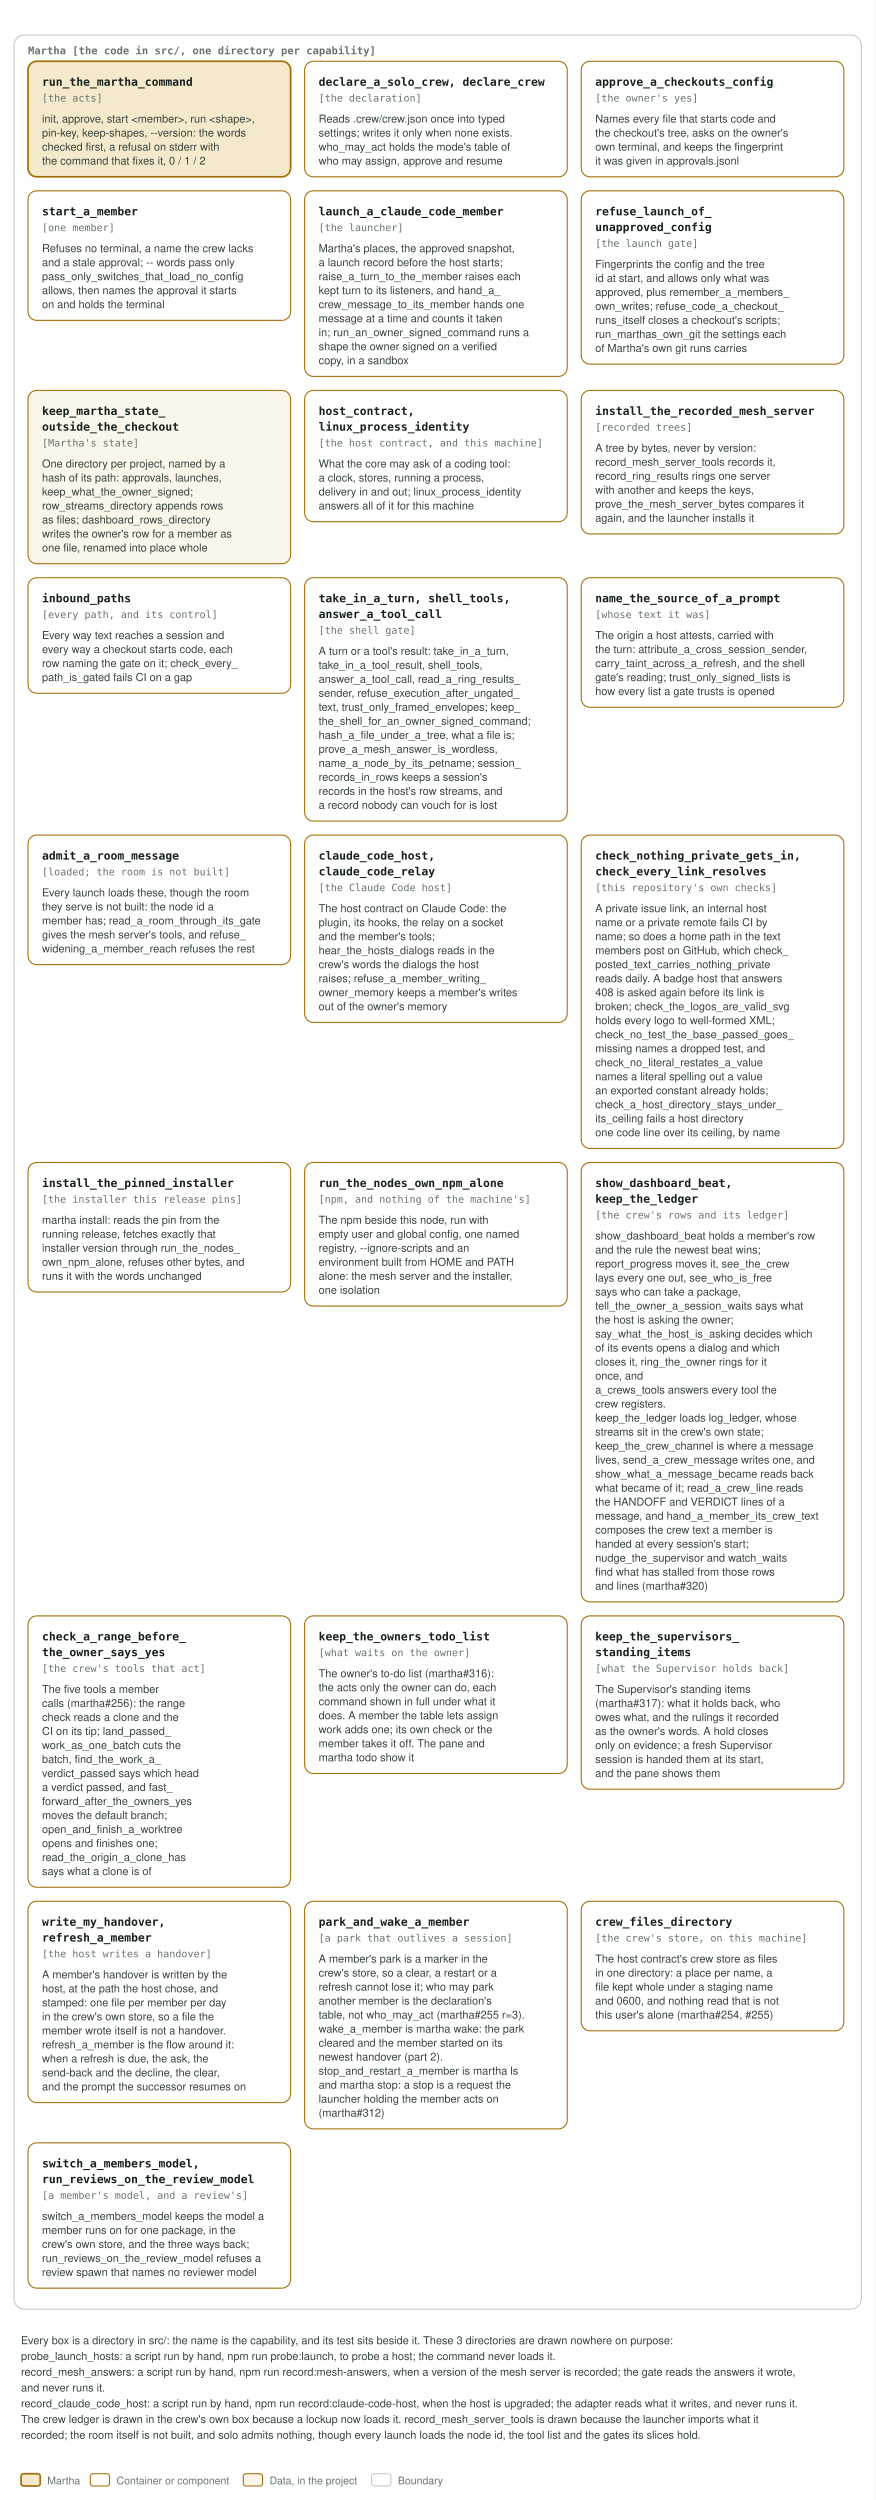
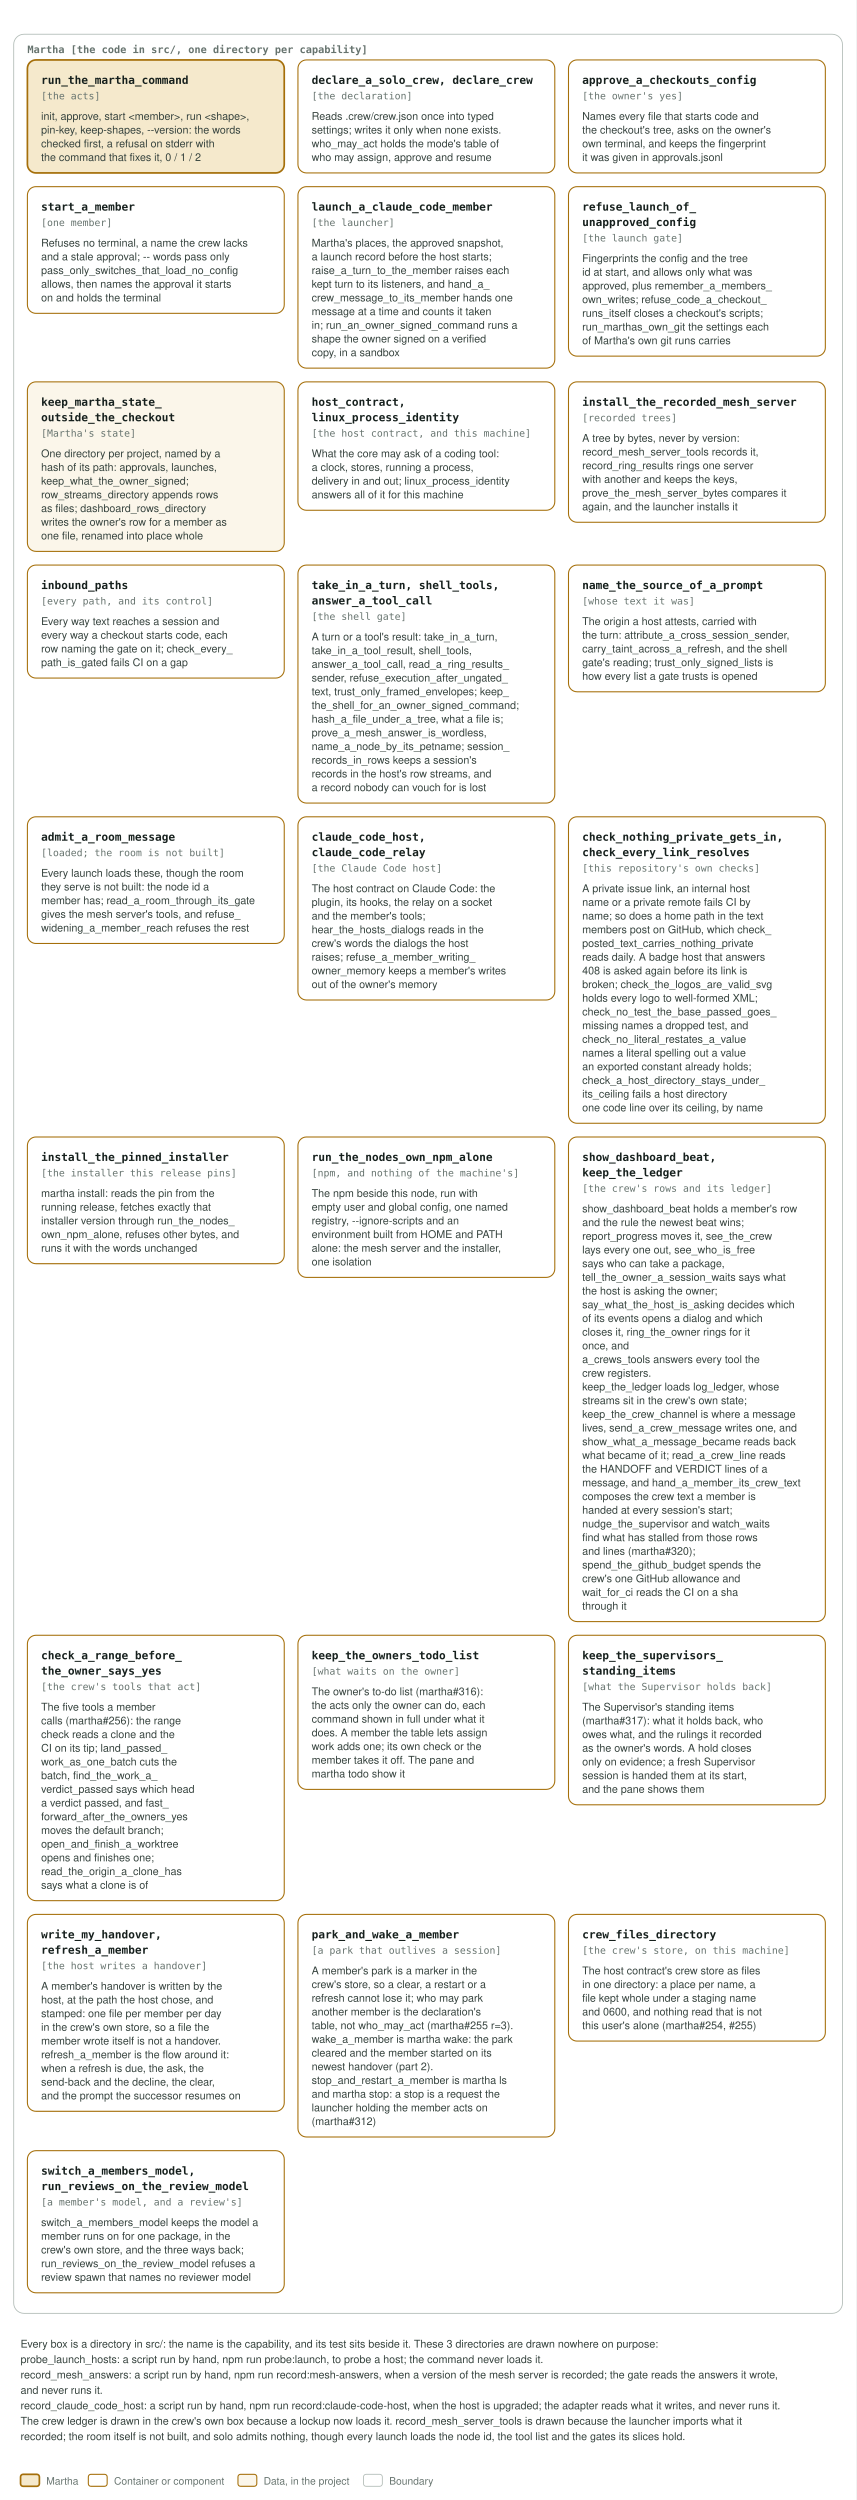
- <svg xmlns="http://www.w3.org/2000/svg" viewBox="0 0 1000 2856" role="img" aria-label="Martha components">
+ <svg xmlns="http://www.w3.org/2000/svg" viewBox="0 0 1000 2920" role="img" aria-label="Martha components">
  <style>
.t-name { font-family: "Atkinson Hyperlegible", "Segoe UI", system-ui, -apple-system, Helvetica, Arial, sans-serif; font-size: 15px; font-weight: 700; }
.t-desc { font-family: "Atkinson Hyperlegible", "Segoe UI", system-ui, -apple-system, Helvetica, Arial, sans-serif; font-size: 12.5px; }
.t-rel { font-family: "Atkinson Hyperlegible", "Segoe UI", system-ui, -apple-system, Helvetica, Arial, sans-serif; font-size: 11.5px; paint-order: stroke; stroke-width: 4px; stroke-linejoin: round; }
.t-code { font-family: "JetBrains Mono", ui-monospace, Menlo, Consolas, monospace; font-size: 13px; font-weight: 600; }
.t-type { font-family: "JetBrains Mono", ui-monospace, Menlo, Consolas, monospace; font-size: 11.5px; }
.t-bound { font-family: "JetBrains Mono", ui-monospace, Menlo, Consolas, monospace; font-size: 12px; font-weight: 600; }
.t-leg { font-family: "Atkinson Hyperlegible", "Segoe UI", system-ui, -apple-system, Helvetica, Arial, sans-serif; font-size: 12px; }
.edge { fill: none; stroke-width: 1.25; }
.edge-team { fill: none; stroke-width: 1.25; stroke-dasharray: 5 4; }
.bg { fill: #FFFFFF; }
.b-sys { fill: #F5E9CC; stroke: #A56F0A; stroke-width: 2; }
.b-per { fill: #E3EBF2; stroke: #3B5B7A; stroke-width: 1.25; }
.b-mac { fill: #E6E4EE; stroke: #5E5A78; stroke-width: 1.25; stroke-dasharray: 5 4; }
.b-ext { fill: #ECEFED; stroke: #8A9791; stroke-width: 1.25; }
.b-cmp { fill: #FFFFFF; stroke: #A56F0A; stroke-width: 1.25; }
.b-dat { fill: #FBF6EA; stroke: #A56F0A; stroke-width: 1.25; }
.b-team { fill: #FFFFFF; stroke: #5E5A78; stroke-width: 1.25; stroke-dasharray: 5 4; }
.b-later { fill: #F3F4F3; stroke: #8A9791; stroke-width: 1.25; stroke-dasharray: 5 4; }
.bound { fill: none; stroke: #B3BDB8; stroke-width: 1; }
.head { fill: #3B5B7A; }
.t-name, .t-code { fill: #16201D; }
.t-type, .t-bound, .t-leg { fill: #66736E; }
.t-desc { fill: #34413C; }
.t-rel { fill: #66736E; stroke: #FFFFFF; }
.edge, .edge-team { stroke: #8A9791; }
.arrowhead { fill: #8A9791; }
@media (prefers-color-scheme: dark) {
.bg { fill: #171F1C; }
.b-sys { fill: #3A2E13; stroke: #E3AA3C; }
.b-per { fill: #1D2A36; stroke: #8EB4D8; }
.b-mac { fill: #26243A; stroke: #A9A4C8; }
.b-ext { fill: #1C2421; stroke: #7D8B85; }
.b-cmp { fill: #171F1C; stroke: #E3AA3C; }
.b-dat { fill: #2A2414; stroke: #E3AA3C; }
.b-team { fill: #171F1C; stroke: #A9A4C8; }
.b-later { fill: #1C2421; stroke: #7D8B85; }
.bound { stroke: #4A5752; }
.head { fill: #8EB4D8; }
.t-name, .t-code { fill: #E6ECE9; }
.t-type, .t-bound, .t-leg { fill: #93A09A; }
.t-desc { fill: #C3CDC8; }
.t-rel { fill: #93A09A; stroke: #171F1C; }
.edge, .edge-team { stroke: #7D8B85; }
.arrowhead { fill: #7D8B85; }
}
</style>
  <defs>
    <marker id="a" viewBox="0 0 10 10" refX="9" refY="5" markerWidth="7" markerHeight="7" orient="auto-start-reverse">
      <path class="arrowhead" d="M0 0L10 5L0 10z" />
    </marker>
  </defs>
-   <rect class="bg" x="0" y="0" width="1000" height="2856" />
+   <rect class="bg" x="0" y="0" width="1000" height="2920" />
  <rect class="b-sys" x="32" y="70" width="300" height="132" rx="10" />
  <text class="t-code" x="48" y="98">run_the_martha_command</text>
  <text class="t-type" x="48" y="116">[the acts]</text>
  <text class="t-desc" x="48" y="140">init, approve, start &lt;member&gt;, run &lt;shape&gt;,</text>
  <text class="t-desc" x="48" y="156">pin-key, keep-shapes, --version: the words</text>
  <text class="t-desc" x="48" y="172">checked first, a refusal on stderr with</text>
  <text class="t-desc" x="48" y="188">the command that fixes it, 0 / 1 / 2</text>
  <rect class="b-cmp" x="348" y="70" width="300" height="132" rx="10" />
  <text class="t-code" x="364" y="98">declare_a_solo_crew, declare_crew</text>
  <text class="t-type" x="364" y="116">[the declaration]</text>
  <text class="t-desc" x="364" y="140">Reads .crew/crew.json once into typed</text>
  <text class="t-desc" x="364" y="156">settings; writes it only when none exists.</text>
  <text class="t-desc" x="364" y="172">who_may_act holds the mode's table of</text>
  <text class="t-desc" x="364" y="188">who may assign, approve and resume</text>
  <rect class="b-cmp" x="664" y="70" width="300" height="132" rx="10" />
  <text class="t-code" x="680" y="98">approve_a_checkouts_config</text>
  <text class="t-type" x="680" y="116">[the owner's yes]</text>
  <text class="t-desc" x="680" y="140">Names every file that starts code and</text>
  <text class="t-desc" x="680" y="156">the checkout's tree, asks on the owner's</text>
  <text class="t-desc" x="680" y="172">own terminal, and keeps the fingerprint</text>
  <text class="t-desc" x="680" y="188">it was given in approvals.jsonl</text>
  <rect class="b-cmp" x="32" y="218" width="300" height="148" rx="10" />
  <text class="t-code" x="48" y="246">start_a_member</text>
  <text class="t-type" x="48" y="264">[one member]</text>
  <text class="t-desc" x="48" y="288">Refuses no terminal, a name the crew lacks</text>
  <text class="t-desc" x="48" y="304">and a stale approval; -- words pass only</text>
  <text class="t-desc" x="48" y="320">pass_only_switches_that_load_no_config</text>
  <text class="t-desc" x="48" y="336">allows, then names the approval it starts</text>
  <text class="t-desc" x="48" y="352">on and holds the terminal</text>
  <rect class="b-cmp" x="348" y="218" width="300" height="212" rx="10" />
  <text class="t-code" x="364" y="246">launch_a_claude_code_member</text>
  <text class="t-type" x="364" y="264">[the launcher]</text>
  <text class="t-desc" x="364" y="288">Martha's places, the approved snapshot,</text>
  <text class="t-desc" x="364" y="304">a launch record before the host starts;</text>
  <text class="t-desc" x="364" y="320">raise_a_turn_to_the_member raises each</text>
  <text class="t-desc" x="364" y="336">kept turn to its listeners, and hand_a_</text>
  <text class="t-desc" x="364" y="352">crew_message_to_its_member hands one</text>
  <text class="t-desc" x="364" y="368">message at a time and counts it taken</text>
  <text class="t-desc" x="364" y="384">in; run_an_owner_signed_command runs a</text>
  <text class="t-desc" x="364" y="400">shape the owner signed on a verified</text>
  <text class="t-desc" x="364" y="416">copy, in a sandbox</text>
  <rect class="b-cmp" x="664" y="218" width="300" height="198" rx="10" />
  <text class="t-code" x="680" y="246">refuse_launch_of_</text>
  <text class="t-code" x="680" y="264">unapproved_config</text>
  <text class="t-type" x="680" y="282">[the launch gate]</text>
  <text class="t-desc" x="680" y="306">Fingerprints the config and the tree</text>
  <text class="t-desc" x="680" y="322">id at start, and allows only what was</text>
  <text class="t-desc" x="680" y="338">approved, plus remember_a_members_</text>
  <text class="t-desc" x="680" y="354">own_writes; refuse_code_a_checkout_</text>
  <text class="t-desc" x="680" y="370">runs_itself closes a checkout's scripts;</text>
  <text class="t-desc" x="680" y="386">run_marthas_own_git the settings each</text>
  <text class="t-desc" x="680" y="402">of Martha's own git runs carries</text>
  <rect class="b-dat" x="32" y="446" width="300" height="198" rx="10" />
  <text class="t-code" x="48" y="474">keep_martha_state_</text>
  <text class="t-code" x="48" y="492">outside_the_checkout</text>
  <text class="t-type" x="48" y="510">[Martha's state]</text>
  <text class="t-desc" x="48" y="534">One directory per project, named by a</text>
  <text class="t-desc" x="48" y="550">hash of its path: approvals, launches,</text>
  <text class="t-desc" x="48" y="566">keep_what_the_owner_signed;</text>
  <text class="t-desc" x="48" y="582">row_streams_directory appends rows</text>
  <text class="t-desc" x="48" y="598">as files; dashboard_rows_directory</text>
  <text class="t-desc" x="48" y="614">writes the owner's row for a member as</text>
  <text class="t-desc" x="48" y="630">one file, renamed into place whole</text>
  <rect class="b-cmp" x="348" y="446" width="300" height="150" rx="10" />
  <text class="t-code" x="364" y="474">host_contract,</text>
  <text class="t-code" x="364" y="492">linux_process_identity</text>
  <text class="t-type" x="364" y="510">[the host contract, and this machine]</text>
  <text class="t-desc" x="364" y="534">What the core may ask of a coding tool:</text>
  <text class="t-desc" x="364" y="550">a clock, stores, running a process,</text>
  <text class="t-desc" x="364" y="566">delivery in and out; linux_process_identity</text>
  <text class="t-desc" x="364" y="582">answers all of it for this machine</text>
  <rect class="b-cmp" x="664" y="446" width="300" height="164" rx="10" />
  <text class="t-code" x="680" y="474">install_the_recorded_mesh_server</text>
  <text class="t-type" x="680" y="492">[recorded trees]</text>
  <text class="t-desc" x="680" y="516">A tree by bytes, never by version:</text>
  <text class="t-desc" x="680" y="532">record_mesh_server_tools records it,</text>
  <text class="t-desc" x="680" y="548">record_ring_results rings one server</text>
  <text class="t-desc" x="680" y="564">with another and keeps the keys,</text>
  <text class="t-desc" x="680" y="580">prove_the_mesh_server_bytes compares it</text>
  <text class="t-desc" x="680" y="596">again, and the launcher installs it</text>
  <rect class="b-cmp" x="32" y="660" width="300" height="132" rx="10" />
  <text class="t-code" x="48" y="688">inbound_paths</text>
  <text class="t-type" x="48" y="706">[every path, and its control]</text>
  <text class="t-desc" x="48" y="730">Every way text reaches a session and</text>
  <text class="t-desc" x="48" y="746">every way a checkout starts code, each</text>
  <text class="t-desc" x="48" y="762">row naming the gate on it; check_every_</text>
  <text class="t-desc" x="48" y="778">path_is_gated fails CI on a gap</text>
  <rect class="b-cmp" x="348" y="660" width="300" height="278" rx="10" />
  <text class="t-code" x="364" y="688">take_in_a_turn, shell_tools,</text>
  <text class="t-code" x="364" y="706">answer_a_tool_call</text>
  <text class="t-type" x="364" y="724">[the shell gate]</text>
  <text class="t-desc" x="364" y="748">A turn or a tool's result: take_in_a_turn,</text>
  <text class="t-desc" x="364" y="764">take_in_a_tool_result, shell_tools,</text>
  <text class="t-desc" x="364" y="780">answer_a_tool_call, read_a_ring_results_</text>
  <text class="t-desc" x="364" y="796">sender, refuse_execution_after_ungated_</text>
  <text class="t-desc" x="364" y="812">text, trust_only_framed_envelopes; keep_</text>
  <text class="t-desc" x="364" y="828">the_shell_for_an_owner_signed_command;</text>
  <text class="t-desc" x="364" y="844">hash_a_file_under_a_tree, what a file is;</text>
  <text class="t-desc" x="364" y="860">prove_a_mesh_answer_is_wordless,</text>
  <text class="t-desc" x="364" y="876">name_a_node_by_its_petname; session_</text>
  <text class="t-desc" x="364" y="892">records_in_rows keeps a session's</text>
  <text class="t-desc" x="364" y="908">records in the host's row streams, and</text>
  <text class="t-desc" x="364" y="924">a record nobody can vouch for is lost</text>
  <rect class="b-cmp" x="664" y="660" width="300" height="148" rx="10" />
  <text class="t-code" x="680" y="688">name_the_source_of_a_prompt</text>
  <text class="t-type" x="680" y="706">[whose text it was]</text>
  <text class="t-desc" x="680" y="730">The origin a host attests, carried with</text>
  <text class="t-desc" x="680" y="746">the turn: attribute_a_cross_session_sender,</text>
  <text class="t-desc" x="680" y="762">carry_taint_across_a_refresh, and the shell</text>
  <text class="t-desc" x="680" y="778">gate's reading; trust_only_signed_lists is</text>
  <text class="t-desc" x="680" y="794">how every list a gate trusts is opened</text>
  <rect class="b-cmp" x="32" y="954" width="300" height="148" rx="10" />
  <text class="t-code" x="48" y="982">admit_a_room_message</text>
  <text class="t-type" x="48" y="1000">[loaded; the room is not built]</text>
  <text class="t-desc" x="48" y="1024">Every launch loads these, though the room</text>
  <text class="t-desc" x="48" y="1040">they serve is not built: the node id a</text>
  <text class="t-desc" x="48" y="1056">member has; read_a_room_through_its_gate</text>
  <text class="t-desc" x="48" y="1072">gives the mesh server's tools, and refuse_</text>
  <text class="t-desc" x="48" y="1088">widening_a_member_reach refuses the rest</text>
  <rect class="b-cmp" x="348" y="954" width="300" height="214" rx="10" />
  <text class="t-code" x="364" y="982">claude_code_host,</text>
  <text class="t-code" x="364" y="1000">claude_code_relay</text>
  <text class="t-type" x="364" y="1018">[the Claude Code host]</text>
  <text class="t-desc" x="364" y="1042">The host contract on Claude Code: the</text>
  <text class="t-desc" x="364" y="1058">plugin, its hooks, the relay on a socket</text>
  <text class="t-desc" x="364" y="1074">and the member's tools;</text>
  <text class="t-desc" x="364" y="1090">hear_the_hosts_dialogs reads in the</text>
  <text class="t-desc" x="364" y="1106">crew's words the dialogs the host</text>
  <text class="t-desc" x="364" y="1122">raises; refuse_a_member_writing_</text>
  <text class="t-desc" x="364" y="1138">owner_memory keeps a member's writes</text>
  <text class="t-desc" x="364" y="1154">out of the owner's memory</text>
  <rect class="b-cmp" x="664" y="954" width="300" height="358" rx="10" />
  <text class="t-code" x="680" y="982">check_nothing_private_gets_in,</text>
  <text class="t-code" x="680" y="1000">check_every_link_resolves</text>
  <text class="t-type" x="680" y="1018">[this repository's own checks]</text>
  <text class="t-desc" x="680" y="1042">A private issue link, an internal host</text>
  <text class="t-desc" x="680" y="1058">name or a private remote fails CI by</text>
  <text class="t-desc" x="680" y="1074">name; so does a home path in the text</text>
  <text class="t-desc" x="680" y="1090">members post on GitHub, which check_</text>
  <text class="t-desc" x="680" y="1106">posted_text_carries_nothing_private</text>
  <text class="t-desc" x="680" y="1122">reads daily. A badge host that answers</text>
  <text class="t-desc" x="680" y="1138">408 is asked again before its link is</text>
  <text class="t-desc" x="680" y="1154">broken; check_the_logos_are_valid_svg</text>
  <text class="t-desc" x="680" y="1170">holds every logo to well-formed XML;</text>
  <text class="t-desc" x="680" y="1186">check_no_test_the_base_passed_goes_</text>
  <text class="t-desc" x="680" y="1202">missing names a dropped test, and</text>
  <text class="t-desc" x="680" y="1218">check_no_literal_restates_a_value</text>
  <text class="t-desc" x="680" y="1234">names a literal spelling out a value</text>
  <text class="t-desc" x="680" y="1250">an exported constant already holds;</text>
  <text class="t-desc" x="680" y="1266">check_a_host_directory_stays_under_</text>
  <text class="t-desc" x="680" y="1282">its_ceiling fails a host directory</text>
  <text class="t-desc" x="680" y="1298">one code line over its ceiling, by name</text>
  <rect class="b-cmp" x="32" y="1328" width="300" height="148" rx="10" />
  <text class="t-code" x="48" y="1356">install_the_pinned_installer</text>
  <text class="t-type" x="48" y="1374">[the installer this release pins]</text>
  <text class="t-desc" x="48" y="1398">martha install: reads the pin from the</text>
  <text class="t-desc" x="48" y="1414">running release, fetches exactly that</text>
  <text class="t-desc" x="48" y="1430">installer version through run_the_nodes_</text>
  <text class="t-desc" x="48" y="1446">own_npm_alone, refuses other bytes, and</text>
  <text class="t-desc" x="48" y="1462">runs it with the words unchanged</text>
  <rect class="b-cmp" x="348" y="1328" width="300" height="164" rx="10" />
  <text class="t-code" x="364" y="1356">run_the_nodes_own_npm_alone</text>
  <text class="t-type" x="364" y="1374">[npm, and nothing of the machine's]</text>
  <text class="t-desc" x="364" y="1398">The npm beside this node, run with</text>
  <text class="t-desc" x="364" y="1414">empty user and global config, one named</text>
  <text class="t-desc" x="364" y="1430">registry, --ignore-scripts and an</text>
  <text class="t-desc" x="364" y="1446">environment built from HOME and PATH</text>
  <text class="t-desc" x="364" y="1462">alone: the mesh server and the installer,</text>
  <text class="t-desc" x="364" y="1478">one isolation</text>
-   <rect class="b-cmp" x="664" y="1328" width="300" height="502" rx="10" />
+   <rect class="b-cmp" x="664" y="1328" width="300" height="566" rx="10" />
  <text class="t-code" x="680" y="1356">show_dashboard_beat,</text>
  <text class="t-code" x="680" y="1374">keep_the_ledger</text>
  <text class="t-type" x="680" y="1392">[the crew's rows and its ledger]</text>
  <text class="t-desc" x="680" y="1416">show_dashboard_beat holds a member's row</text>
  <text class="t-desc" x="680" y="1432">and the rule the newest beat wins;</text>
  <text class="t-desc" x="680" y="1448">report_progress moves it, see_the_crew</text>
  <text class="t-desc" x="680" y="1464">lays every one out, see_who_is_free</text>
  <text class="t-desc" x="680" y="1480">says who can take a package,</text>
  <text class="t-desc" x="680" y="1496">tell_the_owner_a_session_waits says what</text>
  <text class="t-desc" x="680" y="1512">the host is asking the owner;</text>
  <text class="t-desc" x="680" y="1528">say_what_the_host_is_asking decides which</text>
  <text class="t-desc" x="680" y="1544">of its events opens a dialog and which</text>
  <text class="t-desc" x="680" y="1560">closes it, ring_the_owner rings for it</text>
  <text class="t-desc" x="680" y="1576">once, and</text>
  <text class="t-desc" x="680" y="1592">a_crews_tools answers every tool the</text>
  <text class="t-desc" x="680" y="1608">crew registers.</text>
  <text class="t-desc" x="680" y="1624">keep_the_ledger loads log_ledger, whose</text>
  <text class="t-desc" x="680" y="1640">streams sit in the crew's own state;</text>
  <text class="t-desc" x="680" y="1656">keep_the_crew_channel is where a message</text>
  <text class="t-desc" x="680" y="1672">lives, send_a_crew_message writes one, and</text>
  <text class="t-desc" x="680" y="1688">show_what_a_message_became reads back</text>
  <text class="t-desc" x="680" y="1704">what became of it; read_a_crew_line reads</text>
  <text class="t-desc" x="680" y="1720">the HANDOFF and VERDICT lines of a</text>
  <text class="t-desc" x="680" y="1736">message, and hand_a_member_its_crew_text</text>
  <text class="t-desc" x="680" y="1752">composes the crew text a member is</text>
  <text class="t-desc" x="680" y="1768">handed at every session's start;</text>
  <text class="t-desc" x="680" y="1784">nudge_the_supervisor and watch_waits</text>
  <text class="t-desc" x="680" y="1800">find what has stalled from those rows</text>
-   <text class="t-desc" x="680" y="1816">and lines (martha#320)</text>
-   <rect class="b-cmp" x="32" y="1846" width="300" height="310" rx="10" />
-   <text class="t-code" x="48" y="1874">check_a_range_before_</text>
-   <text class="t-code" x="48" y="1892">the_owner_says_yes</text>
-   <text class="t-type" x="48" y="1910">[the crew's tools that act]</text>
-   <text class="t-desc" x="48" y="1934">The five tools a member</text>
-   <text class="t-desc" x="48" y="1950">calls (martha#256): the range</text>
-   <text class="t-desc" x="48" y="1966">check reads a clone and the</text>
-   <text class="t-desc" x="48" y="1982">CI on its tip; land_passed_</text>
-   <text class="t-desc" x="48" y="1998">work_as_one_batch cuts the</text>
-   <text class="t-desc" x="48" y="2014">batch, find_the_work_a_</text>
-   <text class="t-desc" x="48" y="2030">verdict_passed says which head</text>
-   <text class="t-desc" x="48" y="2046">a verdict passed, and fast_</text>
-   <text class="t-desc" x="48" y="2062">forward_after_the_owners_yes</text>
-   <text class="t-desc" x="48" y="2078">moves the default branch;</text>
-   <text class="t-desc" x="48" y="2094">open_and_finish_a_worktree</text>
-   <text class="t-desc" x="48" y="2110">opens and finishes one;</text>
-   <text class="t-desc" x="48" y="2126">read_the_origin_a_clone_has</text>
-   <text class="t-desc" x="48" y="2142">says what a clone is of</text>
-   <rect class="b-cmp" x="348" y="1846" width="300" height="180" rx="10" />
-   <text class="t-code" x="364" y="1874">keep_the_owners_todo_list</text>
-   <text class="t-type" x="364" y="1892">[what waits on the owner]</text>
-   <text class="t-desc" x="364" y="1916">The owner's to-do list (martha#316):</text>
-   <text class="t-desc" x="364" y="1932">the acts only the owner can do, each</text>
-   <text class="t-desc" x="364" y="1948">command shown in full under what it</text>
-   <text class="t-desc" x="364" y="1964">does. A member the table lets assign</text>
-   <text class="t-desc" x="364" y="1980">work adds one; its own check or the</text>
-   <text class="t-desc" x="364" y="1996">member takes it off. The pane and</text>
-   <text class="t-desc" x="364" y="2012">martha todo show it</text>
-   <rect class="b-cmp" x="664" y="1846" width="300" height="198" rx="10" />
-   <text class="t-code" x="680" y="1874">keep_the_supervisors_</text>
-   <text class="t-code" x="680" y="1892">standing_items</text>
-   <text class="t-type" x="680" y="1910">[what the Supervisor holds back]</text>
-   <text class="t-desc" x="680" y="1934">The Supervisor's standing items</text>
-   <text class="t-desc" x="680" y="1950">(martha#317): what it holds back, who</text>
-   <text class="t-desc" x="680" y="1966">owes what, and the rulings it recorded</text>
-   <text class="t-desc" x="680" y="1982">as the owner's words. A hold closes</text>
-   <text class="t-desc" x="680" y="1998">only on evidence; a fresh Supervisor</text>
-   <text class="t-desc" x="680" y="2014">session is handed them at its start,</text>
-   <text class="t-desc" x="680" y="2030">and the pane shows them</text>
-   <rect class="b-cmp" x="32" y="2172" width="300" height="230" rx="10" />
-   <text class="t-code" x="48" y="2200">write_my_handover,</text>
-   <text class="t-code" x="48" y="2218">refresh_a_member</text>
-   <text class="t-type" x="48" y="2236">[the host writes a handover]</text>
-   <text class="t-desc" x="48" y="2260">A member's handover is written by the</text>
-   <text class="t-desc" x="48" y="2276">host, at the path the host chose, and</text>
-   <text class="t-desc" x="48" y="2292">stamped: one file per member per day</text>
-   <text class="t-desc" x="48" y="2308">in the crew's own store, so a file the</text>
-   <text class="t-desc" x="48" y="2324">member wrote itself is not a handover.</text>
-   <text class="t-desc" x="48" y="2340">refresh_a_member is the flow around it:</text>
-   <text class="t-desc" x="48" y="2356">when a refresh is due, the ask, the</text>
-   <text class="t-desc" x="48" y="2372">send-back and the decline, the clear,</text>
-   <text class="t-desc" x="48" y="2388">and the prompt the successor resumes on</text>
-   <rect class="b-cmp" x="348" y="2172" width="300" height="260" rx="10" />
-   <text class="t-code" x="364" y="2200">park_and_wake_a_member</text>
-   <text class="t-type" x="364" y="2218">[a park that outlives a session]</text>
-   <text class="t-desc" x="364" y="2242">A member's park is a marker in the</text>
-   <text class="t-desc" x="364" y="2258">crew's store, so a clear, a restart or a</text>
-   <text class="t-desc" x="364" y="2274">refresh cannot lose it; who may park</text>
-   <text class="t-desc" x="364" y="2290">another member is the declaration's</text>
-   <text class="t-desc" x="364" y="2306">table, not who_may_act (martha#255 r=3).</text>
-   <text class="t-desc" x="364" y="2322">wake_a_member is martha wake: the park</text>
-   <text class="t-desc" x="364" y="2338">cleared and the member started on its</text>
-   <text class="t-desc" x="364" y="2354">newest handover (part 2).</text>
-   <text class="t-desc" x="364" y="2370">stop_and_restart_a_member is martha ls</text>
-   <text class="t-desc" x="364" y="2386">and martha stop: a stop is a request the</text>
-   <text class="t-desc" x="364" y="2402">launcher holding the member acts on</text>
-   <text class="t-desc" x="364" y="2418">(martha#312)</text>
-   <rect class="b-cmp" x="664" y="2172" width="300" height="148" rx="10" />
-   <text class="t-code" x="680" y="2200">crew_files_directory</text>
-   <text class="t-type" x="680" y="2218">[the crew's store, on this machine]</text>
-   <text class="t-desc" x="680" y="2242">The host contract's crew store as files</text>
-   <text class="t-desc" x="680" y="2258">in one directory: a place per name, a</text>
-   <text class="t-desc" x="680" y="2274">file kept whole under a staging name</text>
-   <text class="t-desc" x="680" y="2290">and 0600, and nothing read that is not</text>
-   <text class="t-desc" x="680" y="2306">this user's alone (martha#254, #255)</text>
-   <rect class="b-cmp" x="32" y="2448" width="300" height="166" rx="10" />
-   <text class="t-code" x="48" y="2476">switch_a_members_model,</text>
-   <text class="t-code" x="48" y="2494">run_reviews_on_the_review_model</text>
-   <text class="t-type" x="48" y="2512">[a member's model, and a review's]</text>
-   <text class="t-desc" x="48" y="2536">switch_a_members_model keeps the model a</text>
-   <text class="t-desc" x="48" y="2552">member runs on for one package, in the</text>
-   <text class="t-desc" x="48" y="2568">crew's own store, and the three ways back;</text>
-   <text class="t-desc" x="48" y="2584">run_reviews_on_the_review_model refuses a</text>
-   <text class="t-desc" x="48" y="2600">review spawn that names no reviewer model</text>
-   <rect class="bound" x="16" y="40" width="968" height="2598" rx="12" />
+   <text class="t-desc" x="680" y="1816">and lines (martha#320);</text>
+   <text class="t-desc" x="680" y="1832">spend_the_github_budget spends the</text>
+   <text class="t-desc" x="680" y="1848">crew's one GitHub allowance and</text>
+   <text class="t-desc" x="680" y="1864">wait_for_ci reads the CI on a sha</text>
+   <text class="t-desc" x="680" y="1880">through it</text>
+   <rect class="b-cmp" x="32" y="1910" width="300" height="310" rx="10" />
+   <text class="t-code" x="48" y="1938">check_a_range_before_</text>
+   <text class="t-code" x="48" y="1956">the_owner_says_yes</text>
+   <text class="t-type" x="48" y="1974">[the crew's tools that act]</text>
+   <text class="t-desc" x="48" y="1998">The five tools a member</text>
+   <text class="t-desc" x="48" y="2014">calls (martha#256): the range</text>
+   <text class="t-desc" x="48" y="2030">check reads a clone and the</text>
+   <text class="t-desc" x="48" y="2046">CI on its tip; land_passed_</text>
+   <text class="t-desc" x="48" y="2062">work_as_one_batch cuts the</text>
+   <text class="t-desc" x="48" y="2078">batch, find_the_work_a_</text>
+   <text class="t-desc" x="48" y="2094">verdict_passed says which head</text>
+   <text class="t-desc" x="48" y="2110">a verdict passed, and fast_</text>
+   <text class="t-desc" x="48" y="2126">forward_after_the_owners_yes</text>
+   <text class="t-desc" x="48" y="2142">moves the default branch;</text>
+   <text class="t-desc" x="48" y="2158">open_and_finish_a_worktree</text>
+   <text class="t-desc" x="48" y="2174">opens and finishes one;</text>
+   <text class="t-desc" x="48" y="2190">read_the_origin_a_clone_has</text>
+   <text class="t-desc" x="48" y="2206">says what a clone is of</text>
+   <rect class="b-cmp" x="348" y="1910" width="300" height="180" rx="10" />
+   <text class="t-code" x="364" y="1938">keep_the_owners_todo_list</text>
+   <text class="t-type" x="364" y="1956">[what waits on the owner]</text>
+   <text class="t-desc" x="364" y="1980">The owner's to-do list (martha#316):</text>
+   <text class="t-desc" x="364" y="1996">the acts only the owner can do, each</text>
+   <text class="t-desc" x="364" y="2012">command shown in full under what it</text>
+   <text class="t-desc" x="364" y="2028">does. A member the table lets assign</text>
+   <text class="t-desc" x="364" y="2044">work adds one; its own check or the</text>
+   <text class="t-desc" x="364" y="2060">member takes it off. The pane and</text>
+   <text class="t-desc" x="364" y="2076">martha todo show it</text>
+   <rect class="b-cmp" x="664" y="1910" width="300" height="198" rx="10" />
+   <text class="t-code" x="680" y="1938">keep_the_supervisors_</text>
+   <text class="t-code" x="680" y="1956">standing_items</text>
+   <text class="t-type" x="680" y="1974">[what the Supervisor holds back]</text>
+   <text class="t-desc" x="680" y="1998">The Supervisor's standing items</text>
+   <text class="t-desc" x="680" y="2014">(martha#317): what it holds back, who</text>
+   <text class="t-desc" x="680" y="2030">owes what, and the rulings it recorded</text>
+   <text class="t-desc" x="680" y="2046">as the owner's words. A hold closes</text>
+   <text class="t-desc" x="680" y="2062">only on evidence; a fresh Supervisor</text>
+   <text class="t-desc" x="680" y="2078">session is handed them at its start,</text>
+   <text class="t-desc" x="680" y="2094">and the pane shows them</text>
+   <rect class="b-cmp" x="32" y="2236" width="300" height="230" rx="10" />
+   <text class="t-code" x="48" y="2264">write_my_handover,</text>
+   <text class="t-code" x="48" y="2282">refresh_a_member</text>
+   <text class="t-type" x="48" y="2300">[the host writes a handover]</text>
+   <text class="t-desc" x="48" y="2324">A member's handover is written by the</text>
+   <text class="t-desc" x="48" y="2340">host, at the path the host chose, and</text>
+   <text class="t-desc" x="48" y="2356">stamped: one file per member per day</text>
+   <text class="t-desc" x="48" y="2372">in the crew's own store, so a file the</text>
+   <text class="t-desc" x="48" y="2388">member wrote itself is not a handover.</text>
+   <text class="t-desc" x="48" y="2404">refresh_a_member is the flow around it:</text>
+   <text class="t-desc" x="48" y="2420">when a refresh is due, the ask, the</text>
+   <text class="t-desc" x="48" y="2436">send-back and the decline, the clear,</text>
+   <text class="t-desc" x="48" y="2452">and the prompt the successor resumes on</text>
+   <rect class="b-cmp" x="348" y="2236" width="300" height="260" rx="10" />
+   <text class="t-code" x="364" y="2264">park_and_wake_a_member</text>
+   <text class="t-type" x="364" y="2282">[a park that outlives a session]</text>
+   <text class="t-desc" x="364" y="2306">A member's park is a marker in the</text>
+   <text class="t-desc" x="364" y="2322">crew's store, so a clear, a restart or a</text>
+   <text class="t-desc" x="364" y="2338">refresh cannot lose it; who may park</text>
+   <text class="t-desc" x="364" y="2354">another member is the declaration's</text>
+   <text class="t-desc" x="364" y="2370">table, not who_may_act (martha#255 r=3).</text>
+   <text class="t-desc" x="364" y="2386">wake_a_member is martha wake: the park</text>
+   <text class="t-desc" x="364" y="2402">cleared and the member started on its</text>
+   <text class="t-desc" x="364" y="2418">newest handover (part 2).</text>
+   <text class="t-desc" x="364" y="2434">stop_and_restart_a_member is martha ls</text>
+   <text class="t-desc" x="364" y="2450">and martha stop: a stop is a request the</text>
+   <text class="t-desc" x="364" y="2466">launcher holding the member acts on</text>
+   <text class="t-desc" x="364" y="2482">(martha#312)</text>
+   <rect class="b-cmp" x="664" y="2236" width="300" height="148" rx="10" />
+   <text class="t-code" x="680" y="2264">crew_files_directory</text>
+   <text class="t-type" x="680" y="2282">[the crew's store, on this machine]</text>
+   <text class="t-desc" x="680" y="2306">The host contract's crew store as files</text>
+   <text class="t-desc" x="680" y="2322">in one directory: a place per name, a</text>
+   <text class="t-desc" x="680" y="2338">file kept whole under a staging name</text>
+   <text class="t-desc" x="680" y="2354">and 0600, and nothing read that is not</text>
+   <text class="t-desc" x="680" y="2370">this user's alone (martha#254, #255)</text>
+   <rect class="b-cmp" x="32" y="2512" width="300" height="166" rx="10" />
+   <text class="t-code" x="48" y="2540">switch_a_members_model,</text>
+   <text class="t-code" x="48" y="2558">run_reviews_on_the_review_model</text>
+   <text class="t-type" x="48" y="2576">[a member's model, and a review's]</text>
+   <text class="t-desc" x="48" y="2600">switch_a_members_model keeps the model a</text>
+   <text class="t-desc" x="48" y="2616">member runs on for one package, in the</text>
+   <text class="t-desc" x="48" y="2632">crew's own store, and the three ways back;</text>
+   <text class="t-desc" x="48" y="2648">run_reviews_on_the_review_model refuses a</text>
+   <text class="t-desc" x="48" y="2664">review spawn that names no reviewer model</text>
+   <rect class="bound" x="16" y="40" width="968" height="2662" rx="12" />
  <text class="t-bound" x="32" y="62">Martha [the code in src/, one directory per capability]</text>
-   <text class="t-desc" x="24" y="2678">Every box is a directory in src/: the name is the capability, and its test sits beside it. These 3 directories are drawn nowhere on purpose:</text>
-   <text class="t-desc" x="24" y="2696">probe_launch_hosts: a script run by hand, npm run probe:launch, to probe a host; the command never loads it.</text>
-   <text class="t-desc" x="24" y="2714">record_mesh_answers: a script run by hand, npm run record:mesh-answers, when a version of the mesh server is recorded; the gate reads the answers it wrote,</text>
-   <text class="t-desc" x="24" y="2732">and never runs it.</text>
-   <text class="t-desc" x="24" y="2750">record_claude_code_host: a script run by hand, npm run record:claude-code-host, when the host is upgraded; the adapter reads what it writes, and never runs it.</text>
-   <text class="t-desc" x="24" y="2768">The crew ledger is drawn in the crew's own box because a lockup now loads it. record_mesh_server_tools is drawn because the launcher imports what it</text>
-   <text class="t-desc" x="24" y="2786">recorded; the room itself is not built, and solo admits nothing, though every launch loads the node id, the tool list and the gates its slices hold.</text>
-   <rect class="b-sys" x="24" y="2826" width="22" height="14" rx="3" />
-   <text class="t-leg" x="54" y="2838">Martha</text>
-   <rect class="b-cmp" x="103.168" y="2826" width="22" height="14" rx="3" />
-   <text class="t-leg" x="133.168" y="2838">Container or component</text>
-   <rect class="b-dat" x="277.94" y="2826" width="22" height="14" rx="3" />
-   <text class="t-leg" x="307.94" y="2838">Data, in the project</text>
-   <rect class="bound" x="424.572" y="2826" width="22" height="14" rx="3" />
-   <text class="t-leg" x="454.572" y="2838">Boundary</text>
+   <text class="t-desc" x="24" y="2742">Every box is a directory in src/: the name is the capability, and its test sits beside it. These 3 directories are drawn nowhere on purpose:</text>
+   <text class="t-desc" x="24" y="2760">probe_launch_hosts: a script run by hand, npm run probe:launch, to probe a host; the command never loads it.</text>
+   <text class="t-desc" x="24" y="2778">record_mesh_answers: a script run by hand, npm run record:mesh-answers, when a version of the mesh server is recorded; the gate reads the answers it wrote,</text>
+   <text class="t-desc" x="24" y="2796">and never runs it.</text>
+   <text class="t-desc" x="24" y="2814">record_claude_code_host: a script run by hand, npm run record:claude-code-host, when the host is upgraded; the adapter reads what it writes, and never runs it.</text>
+   <text class="t-desc" x="24" y="2832">The crew ledger is drawn in the crew's own box because a lockup now loads it. record_mesh_server_tools is drawn because the launcher imports what it</text>
+   <text class="t-desc" x="24" y="2850">recorded; the room itself is not built, and solo admits nothing, though every launch loads the node id, the tool list and the gates its slices hold.</text>
+   <rect class="b-sys" x="24" y="2890" width="22" height="14" rx="3" />
+   <text class="t-leg" x="54" y="2902">Martha</text>
+   <rect class="b-cmp" x="103.168" y="2890" width="22" height="14" rx="3" />
+   <text class="t-leg" x="133.168" y="2902">Container or component</text>
+   <rect class="b-dat" x="277.94" y="2890" width="22" height="14" rx="3" />
+   <text class="t-leg" x="307.94" y="2902">Data, in the project</text>
+   <rect class="bound" x="424.572" y="2890" width="22" height="14" rx="3" />
+   <text class="t-leg" x="454.572" y="2902">Boundary</text>
</svg>
